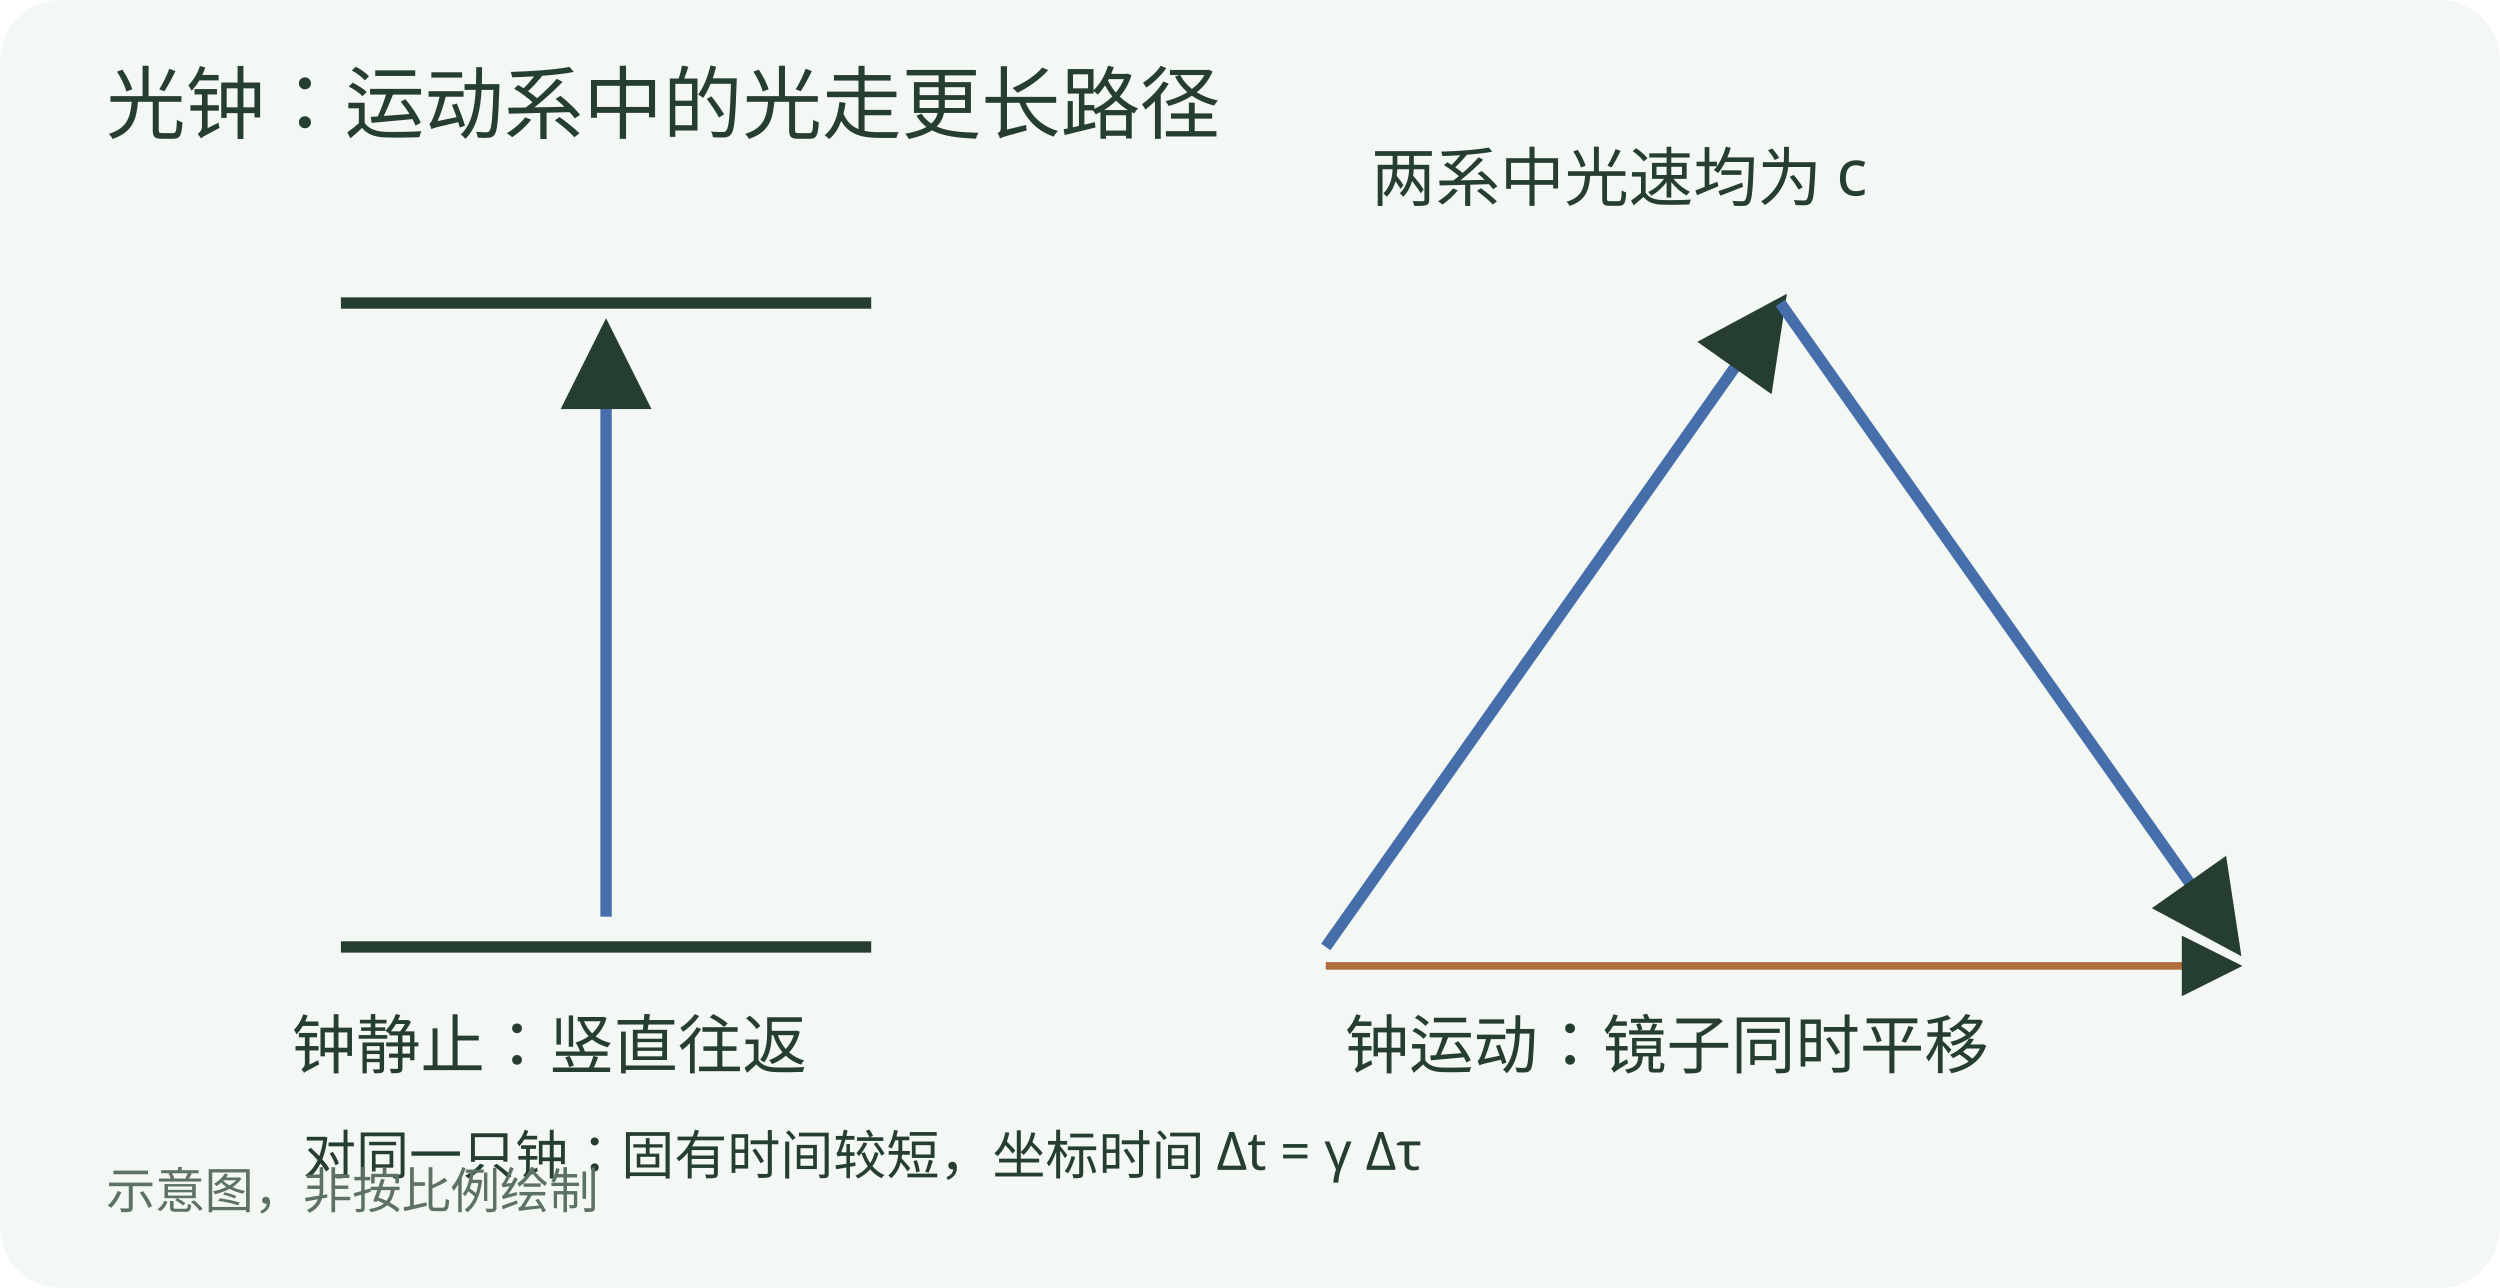
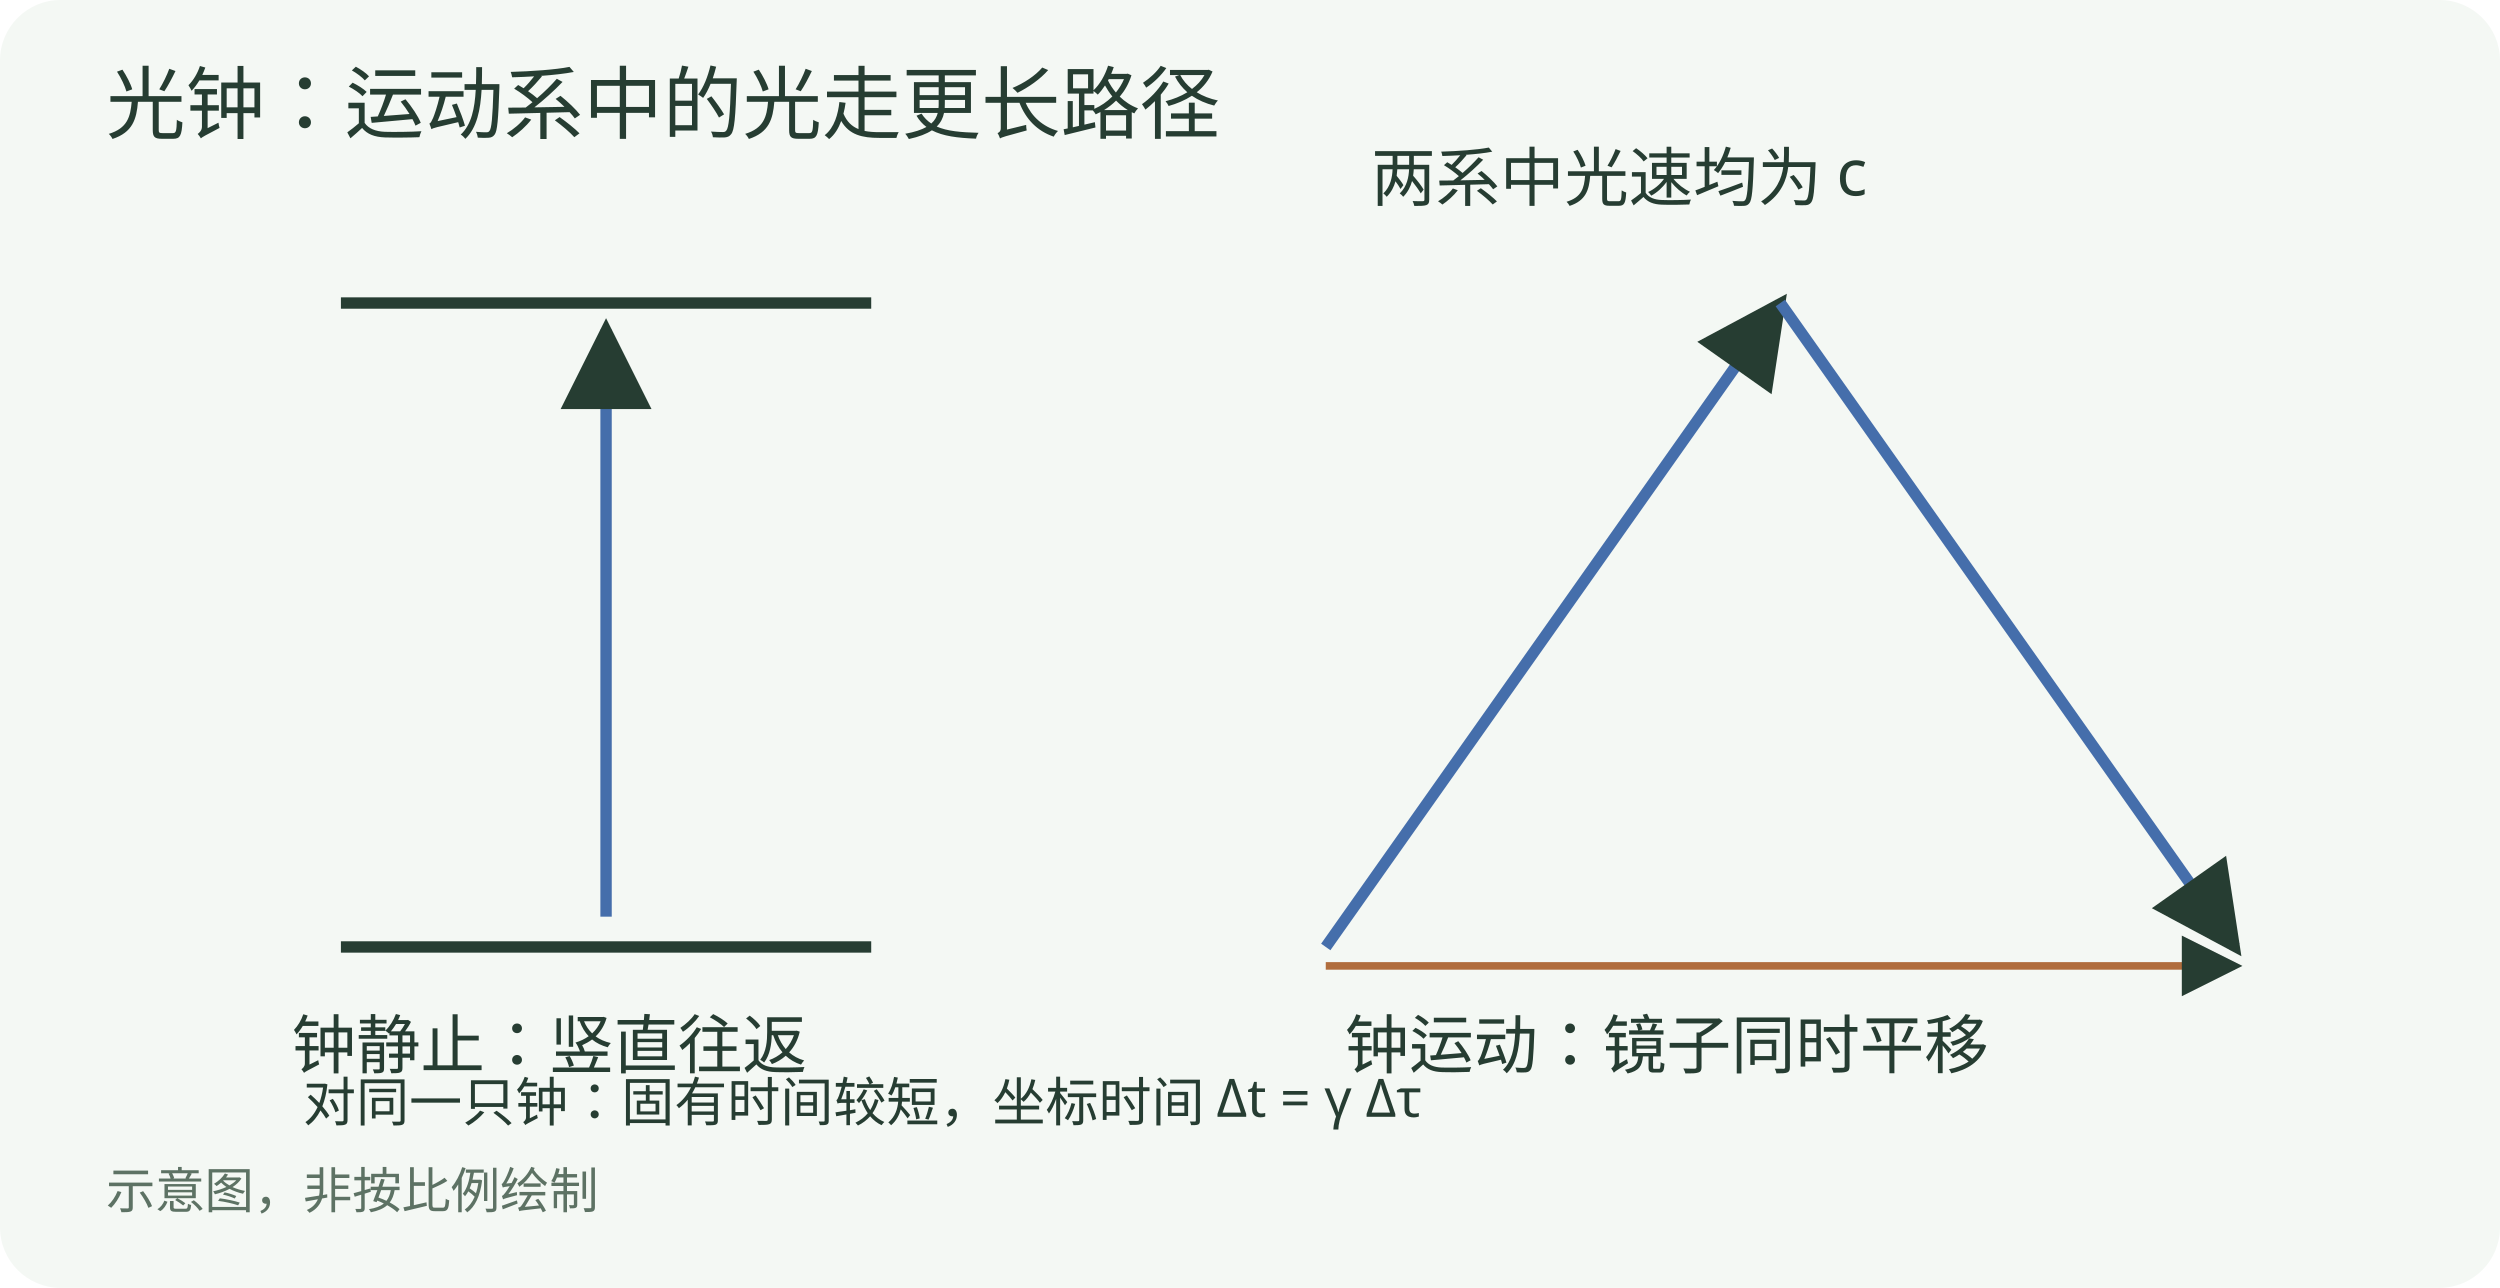
<svg xmlns="http://www.w3.org/2000/svg" viewBox="0 0 660 340" role="img" aria-labelledby="title desc">
  <defs>
    <marker id="arr" markerWidth="8" markerHeight="8" refX="7" refY="4" orient="auto-start-reverse">
      <path d="M0 0L8 4L0 8" fill="#263d32" />
    </marker>
  </defs>
  <rect width="660" height="340" rx="16" fill="#f4f8f4" />
  <g font-family="sans-serif">
    <text x="28" y="35" font-size="21" fill="#263d32">光钟：运动系中的光走更长路径</text>
    <path d="M90 80L230 80" stroke="#263d32" stroke-width="3" fill="none" />
    <path d="M90 250L230 250" stroke="#263d32" stroke-width="3" fill="none" />
    <path d="M160 242L160 87" stroke="#456eab" stroke-width="3" fill="none" marker-end="url(#arr)" />
    <text x="77" y="282" font-size="17" fill="#263d32">钟静止：竖直往返</text>
    <path d="M350 250L470 80" stroke="#456eab" stroke-width="3" fill="none" marker-end="url(#arr)" />
    <path d="M470 80L590 250" stroke="#456eab" stroke-width="3" fill="none" marker-end="url(#arr)" />
    <path d="M350 255L590 255" stroke="#b06d3d" stroke-width="2" fill="none" marker-end="url(#arr)" />
    <text x="355" y="282" font-size="17" fill="#263d32">钟运动：镜子同时平移</text>
    <text x="362" y="53" font-size="17" fill="#263d32">两系中光速均为 c</text>
-     <text x="80" y="310" font-size="14" fill="#263d32">对同一只钟：固有时间较短，坐标时间 Δt = γ Δτ</text>
+     <text x="80" y="296" font-size="14" fill="#263d32">对同一只钟：固有时间较短，坐标时间 Δt = γ Δτ</text>
    <text x="28" y="319" font-size="13" fill="#5d7264">示意图，非按比例绘制</text>
  </g>
</svg>
